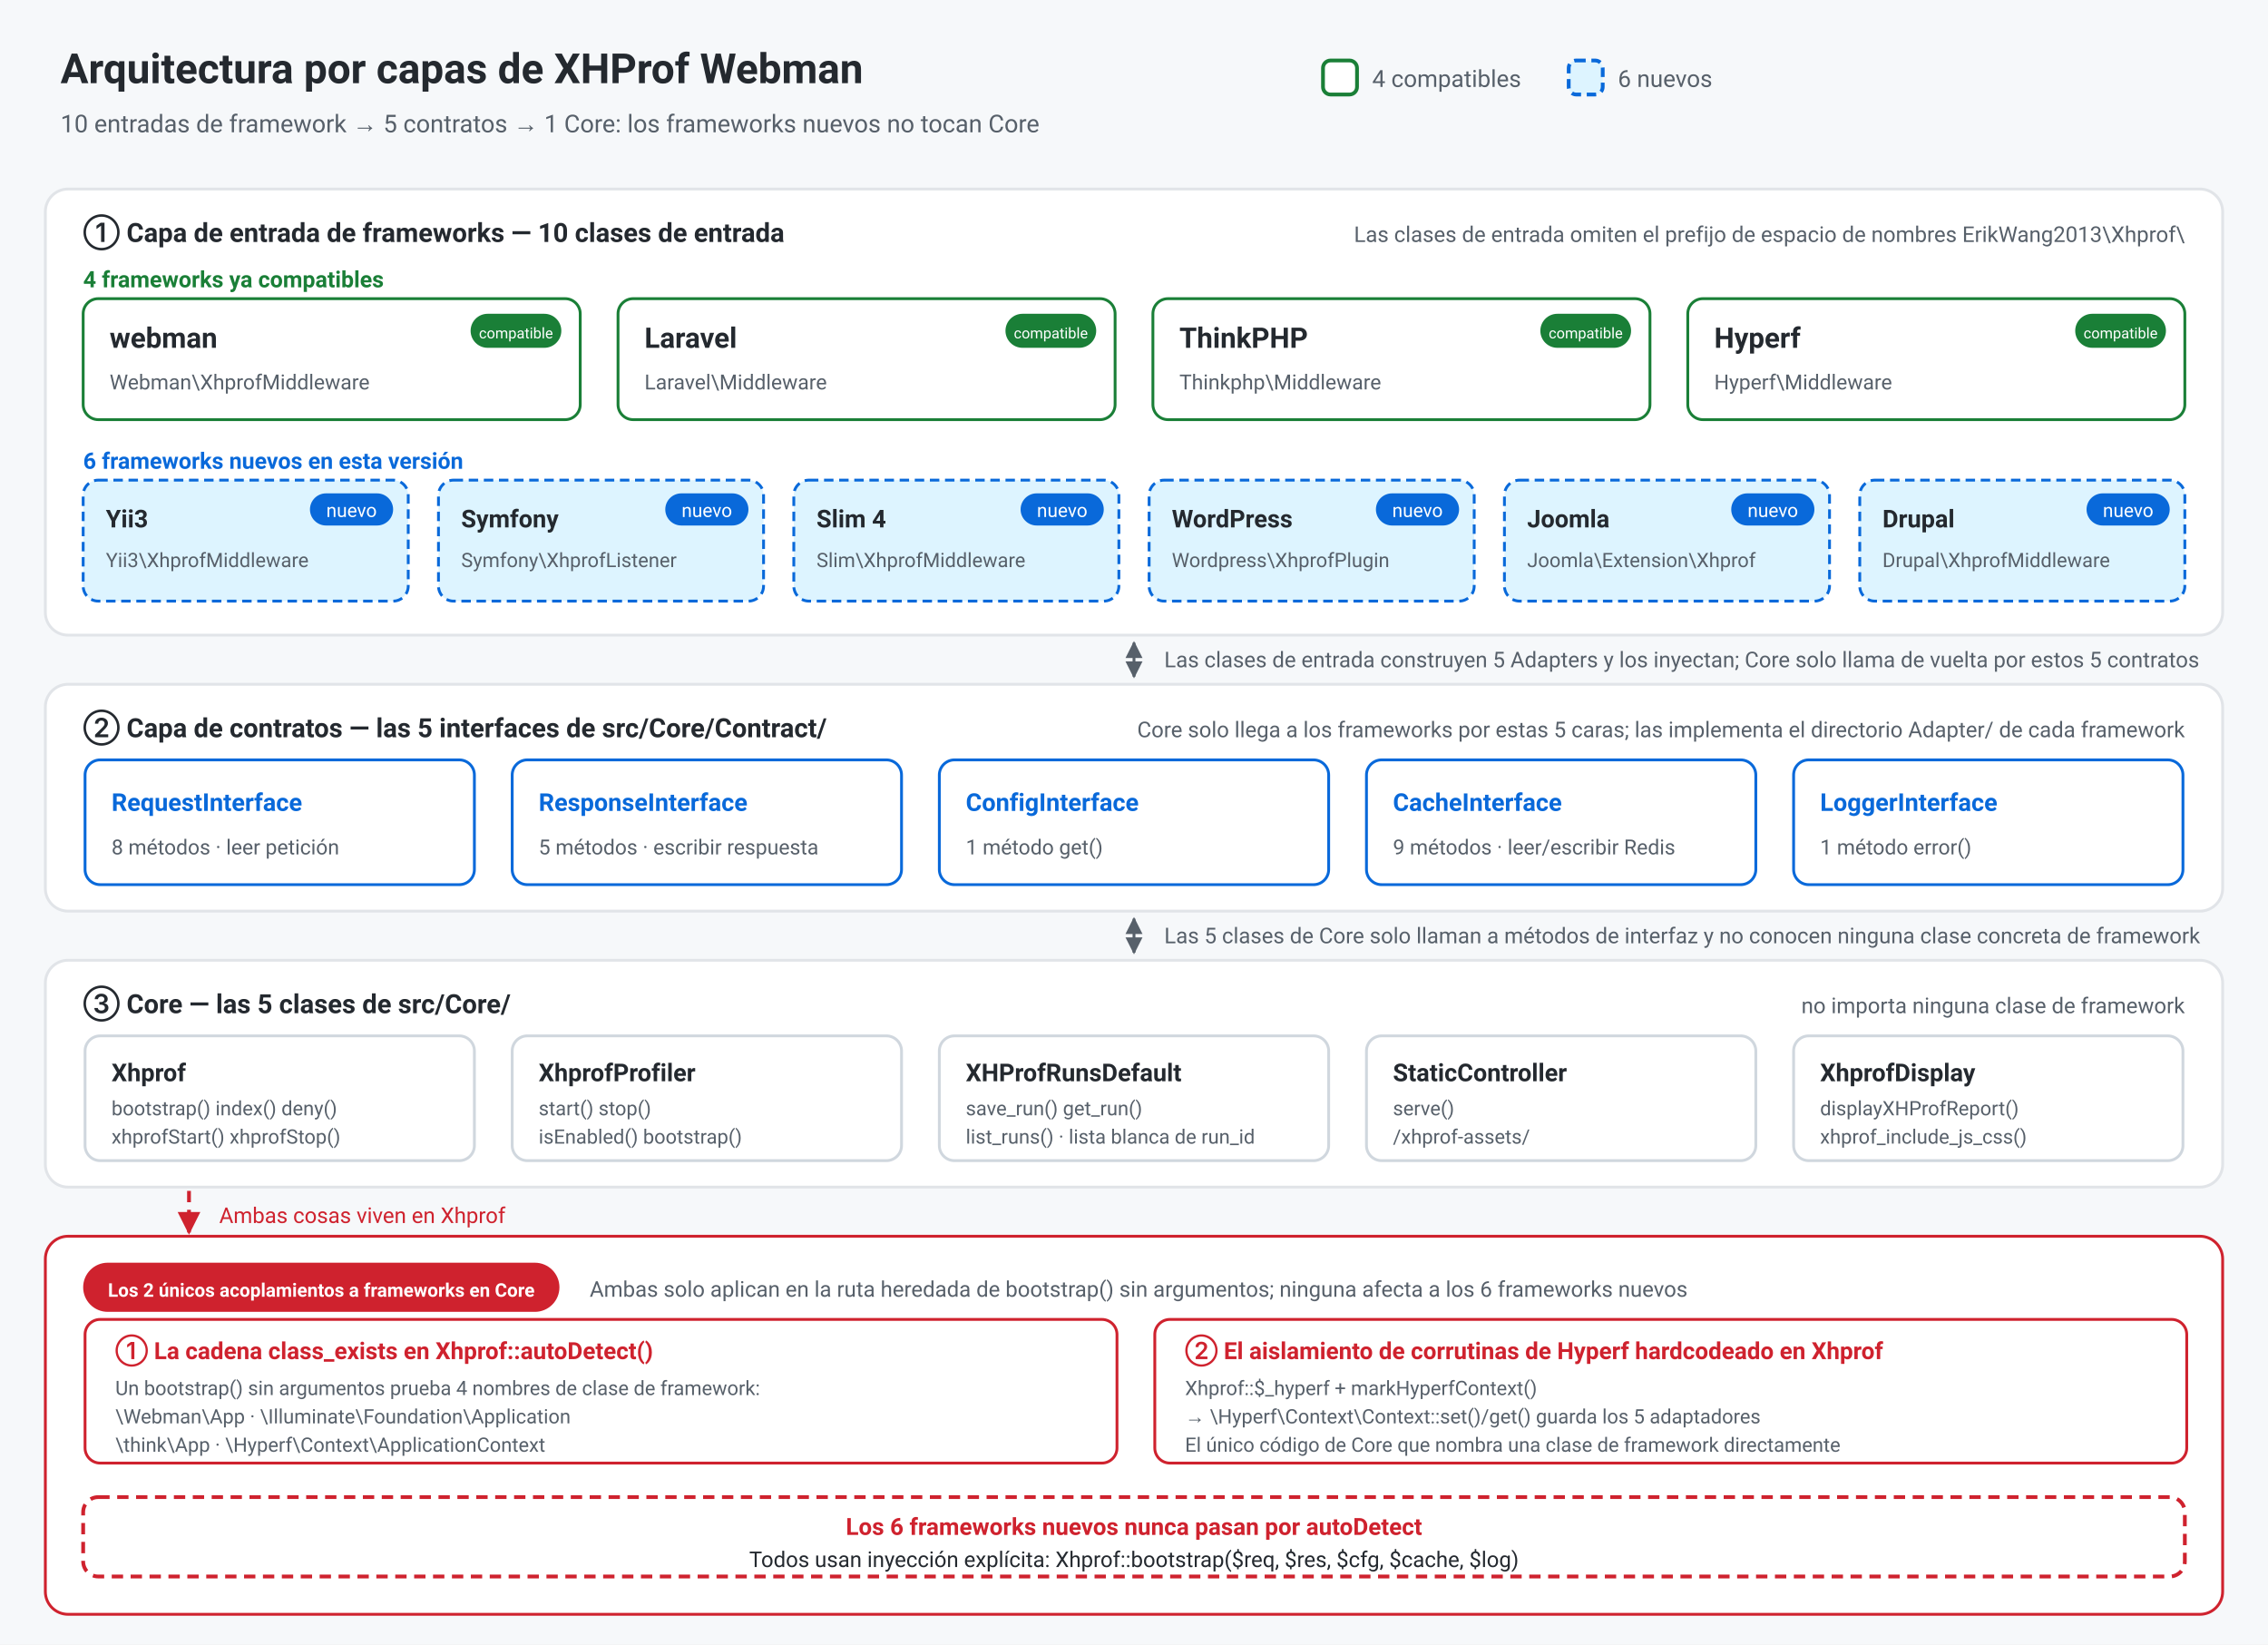
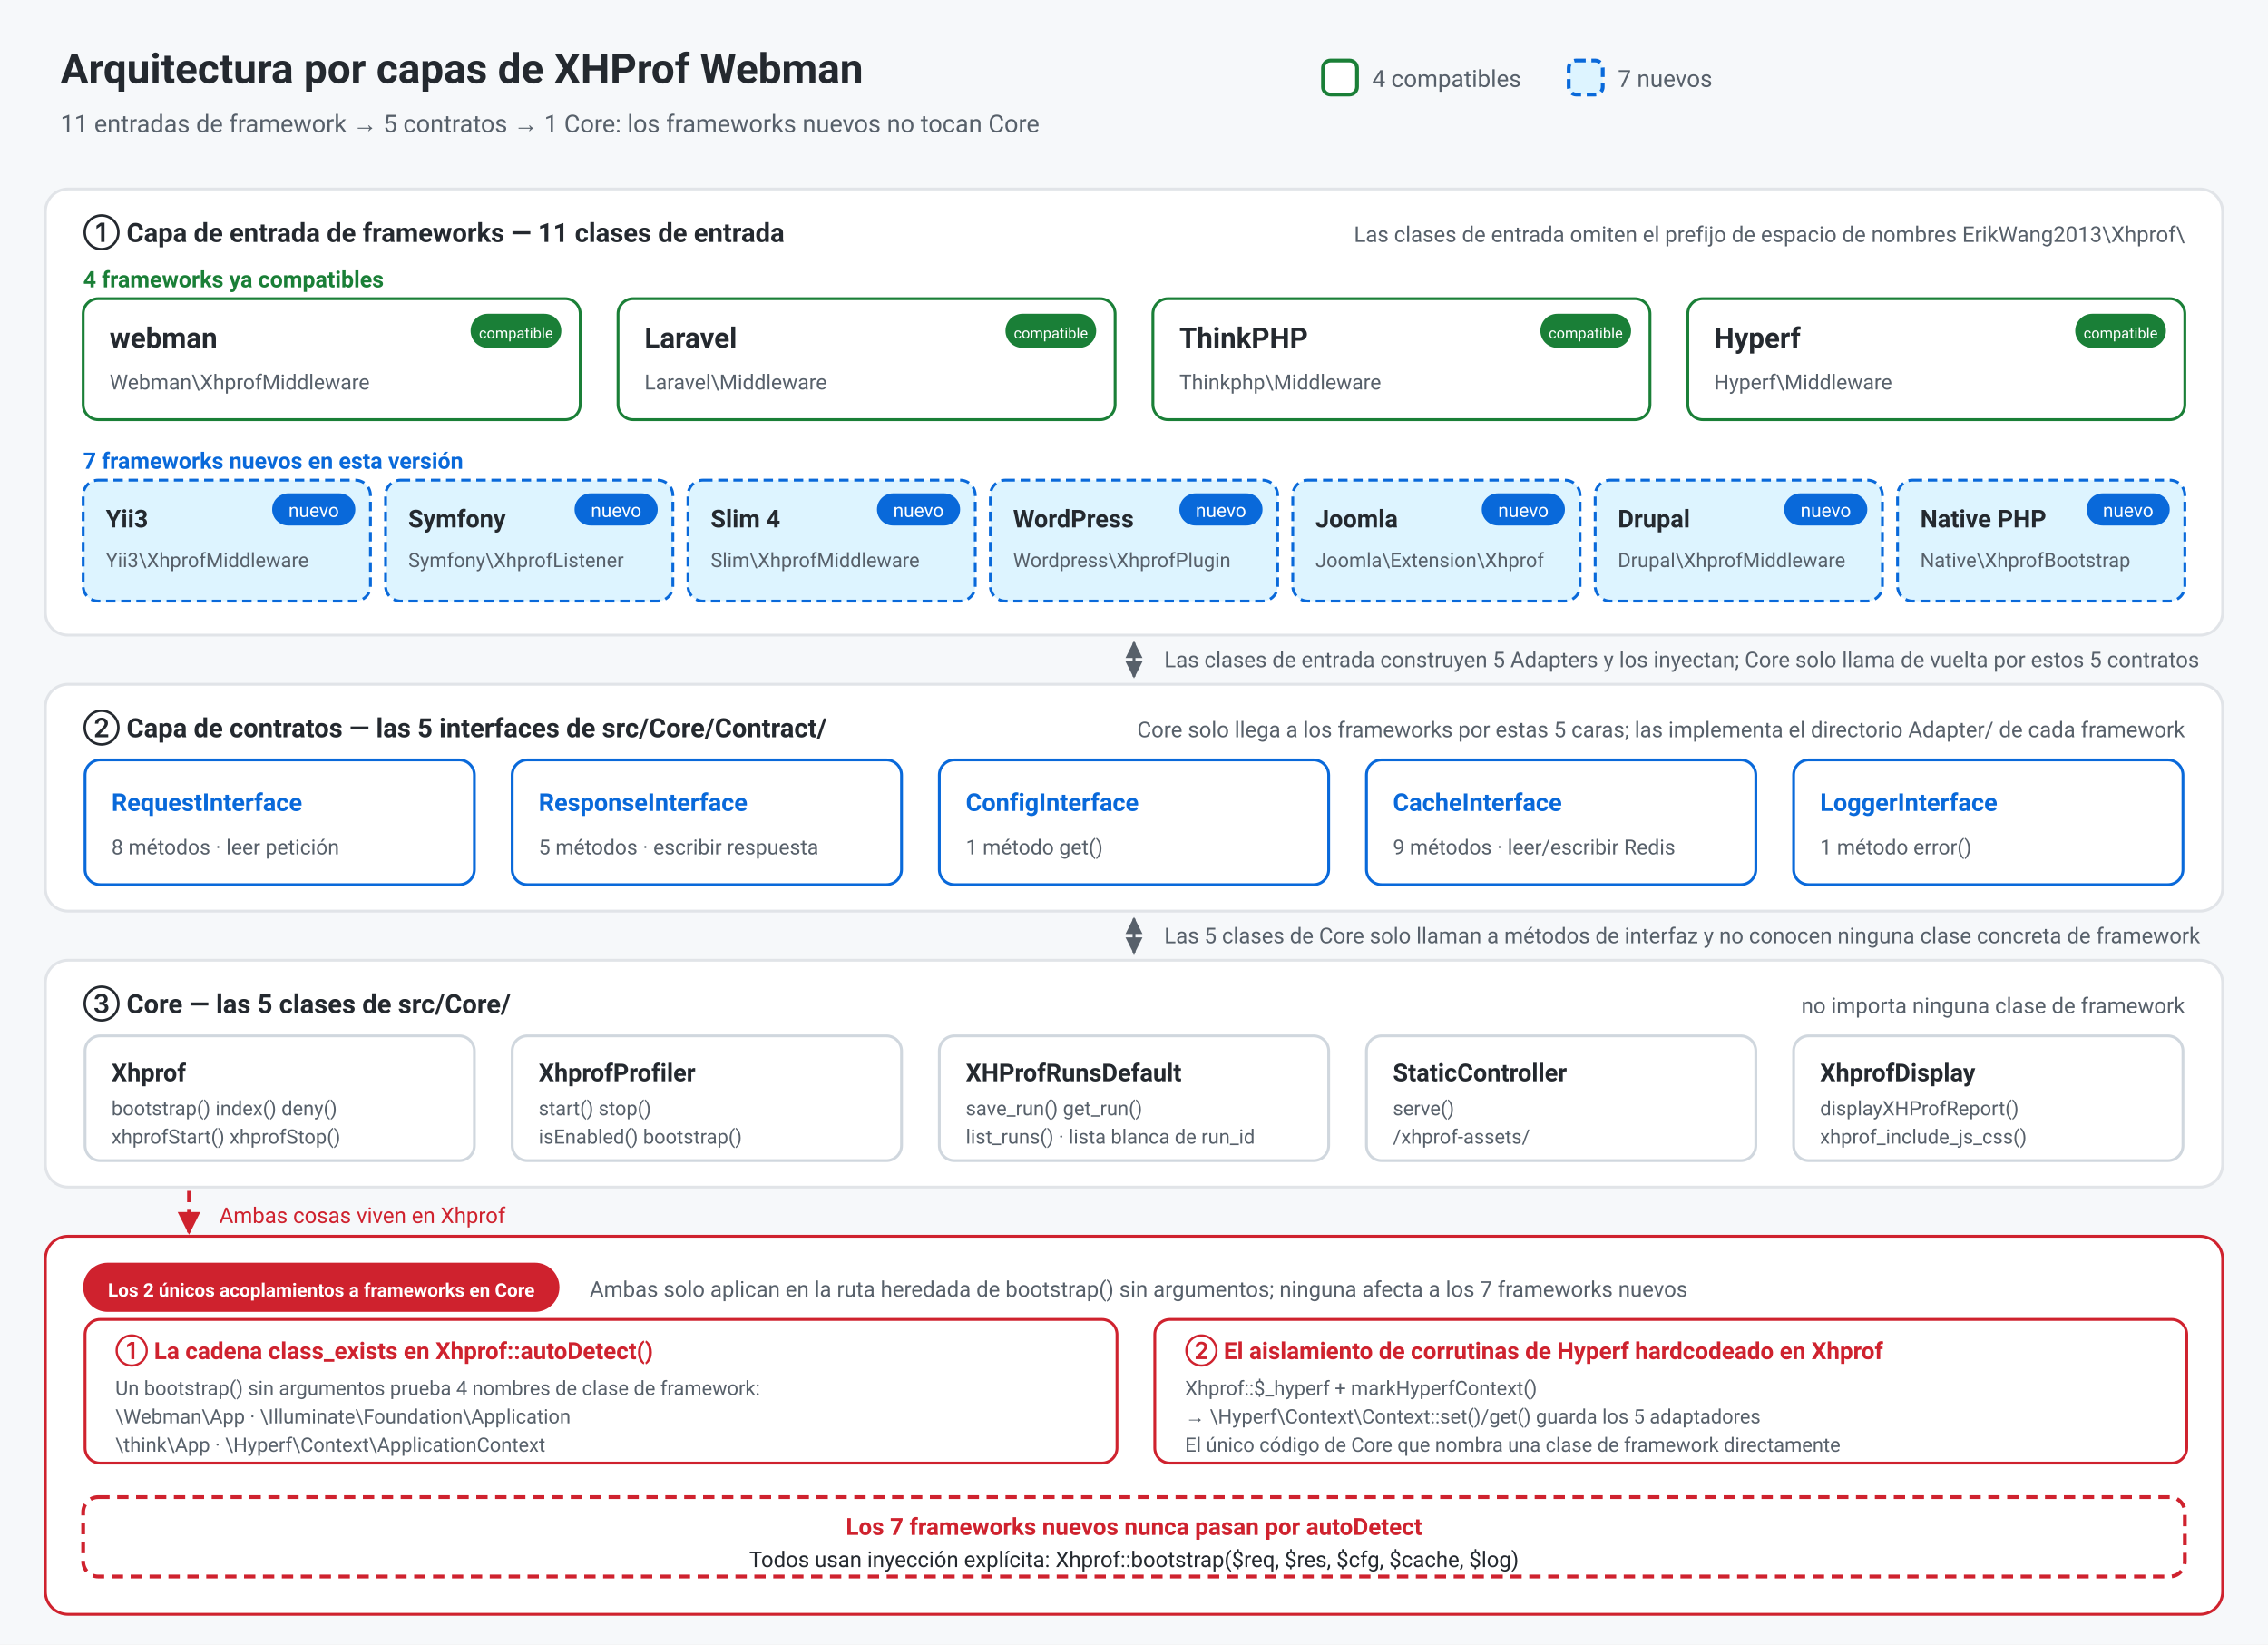
<svg xmlns="http://www.w3.org/2000/svg" viewBox="0 0 1200 870" width="1200" height="870" role="img" font-family="-apple-system, BlinkMacSystemFont, &quot;Segoe UI&quot;, Roboto, &quot;Helvetica Neue&quot;, Arial, &quot;Noto Sans SC&quot;, &quot;PingFang SC&quot;, &quot;Microsoft YaHei&quot;, sans-serif">
  <defs>
    <marker id="arrow" viewBox="0 0 10 10" refX="9" refY="5" markerWidth="6" markerHeight="6" orient="auto-start-reverse">
      <path d="M0,0 L10,5 L0,10 z" fill="#57606a" />
    </marker>
    <marker id="arrow-red" viewBox="0 0 10 10" refX="9" refY="5" markerWidth="6" markerHeight="6" orient="auto-start-reverse">
      <path d="M0,0 L10,5 L0,10 z" fill="#cf222e" />
    </marker>
  </defs>
  <rect x="0" y="0" width="1200" height="870" fill="#f6f8fa" />
  <text x="32" y="44" font-size="22" font-weight="700" fill="#24292f">Arquitectura por capas de XHProf Webman</text>
-   <text x="32" y="70" font-size="13" fill="#57606a">10 entradas de framework → 5 contratos → 1 Core: los frameworks nuevos no tocan Core</text>
+   <text x="32" y="70" font-size="13" fill="#57606a">11 entradas de framework → 5 contratos → 1 Core: los frameworks nuevos no tocan Core</text>
  <rect x="700" y="32" width="18" height="18" rx="4" fill="#ffffff" stroke="#1a7f37" stroke-width="2" />
  <text x="726" y="46" font-size="12.5" fill="#57606a">4 compatibles</text>
  <rect x="830" y="32" width="18" height="18" rx="4" fill="#ddf4ff" stroke="#0969da" stroke-width="2" stroke-dasharray="5 3" />
-   <text x="856" y="46" font-size="12.5" fill="#57606a">6 nuevos</text>
+   <text x="856" y="46" font-size="12.5" fill="#57606a">7 nuevos</text>
  <rect x="24" y="100" width="1152" height="236" rx="12" fill="#ffffff" stroke="#e1e4e8" stroke-width="1.5" />
-   <text x="44" y="128" font-size="14" font-weight="600" fill="#24292f">① Capa de entrada de frameworks — 10 clases de entrada</text>
+   <text x="44" y="128" font-size="14" font-weight="600" fill="#24292f">① Capa de entrada de frameworks — 11 clases de entrada</text>
  <text x="1156" y="128" font-size="11.5" fill="#57606a" text-anchor="end">Las clases de entrada omiten el prefijo de espacio de nombres ErikWang2013\Xhprof\</text>
  <text x="44" y="152" font-size="12" font-weight="600" fill="#1a7f37">4 frameworks ya compatibles</text>
  <rect x="44" y="158" width="263" height="64" rx="8" fill="#ffffff" stroke="#1a7f37" stroke-width="1.5" />
  <text x="58" y="184" font-size="15" font-weight="600" fill="#24292f">webman</text>
  <text x="58" y="206" font-size="11" fill="#57606a">Webman\XhprofMiddleware</text>
  <rect x="249" y="166" width="48" height="18" rx="9" fill="#1a7f37" />
  <text x="273" y="179" font-size="7.87" fill="#ffffff" text-anchor="middle">compatible</text>
  <rect x="327" y="158" width="263" height="64" rx="8" fill="#ffffff" stroke="#1a7f37" stroke-width="1.5" />
  <text x="341" y="184" font-size="15" font-weight="600" fill="#24292f">Laravel</text>
  <text x="341" y="206" font-size="11" fill="#57606a">Laravel\Middleware</text>
  <rect x="532" y="166" width="48" height="18" rx="9" fill="#1a7f37" />
  <text x="556" y="179" font-size="7.87" fill="#ffffff" text-anchor="middle">compatible</text>
  <rect x="610" y="158" width="263" height="64" rx="8" fill="#ffffff" stroke="#1a7f37" stroke-width="1.5" />
  <text x="624" y="184" font-size="15" font-weight="600" fill="#24292f">ThinkPHP</text>
  <text x="624" y="206" font-size="11" fill="#57606a">Thinkphp\Middleware</text>
  <rect x="815" y="166" width="48" height="18" rx="9" fill="#1a7f37" />
  <text x="839" y="179" font-size="7.87" fill="#ffffff" text-anchor="middle">compatible</text>
  <rect x="893" y="158" width="263" height="64" rx="8" fill="#ffffff" stroke="#1a7f37" stroke-width="1.5" />
  <text x="907" y="184" font-size="15" font-weight="600" fill="#24292f">Hyperf</text>
  <text x="907" y="206" font-size="11" fill="#57606a">Hyperf\Middleware</text>
  <rect x="1098" y="166" width="48" height="18" rx="9" fill="#1a7f37" />
  <text x="1122" y="179" font-size="7.87" fill="#ffffff" text-anchor="middle">compatible</text>
-   <text x="44" y="248" font-size="12" font-weight="600" fill="#0969da">6 frameworks nuevos en esta versión</text>
-   <rect x="44" y="254" width="172" height="64" rx="8" fill="#ddf4ff" stroke="#0969da" stroke-width="1.5" stroke-dasharray="5 3" />
+   <text x="44" y="248" font-size="12" font-weight="600" fill="#0969da">7 frameworks nuevos en esta versión</text>
+   <rect x="44" y="254" width="152" height="64" rx="8" fill="#ddf4ff" stroke="#0969da" stroke-width="1.5" stroke-dasharray="5 3" />
  <text x="56" y="279" font-size="13" font-weight="600" fill="#24292f">Yii3</text>
  <text x="56" y="300" font-size="10.5" fill="#57606a">Yii3\XhprofMiddleware</text>
-   <rect x="164" y="261" width="44" height="17" rx="8.5" fill="#0969da" />
-   <text x="186" y="273.5" font-size="10" fill="#ffffff" text-anchor="middle">nuevo</text>
-   <rect x="232" y="254" width="172" height="64" rx="8" fill="#ddf4ff" stroke="#0969da" stroke-width="1.5" stroke-dasharray="5 3" />
-   <text x="244" y="279" font-size="13" font-weight="600" fill="#24292f">Symfony</text>
-   <text x="244" y="300" font-size="10.5" fill="#57606a">Symfony\XhprofListener</text>
-   <rect x="352" y="261" width="44" height="17" rx="8.5" fill="#0969da" />
-   <text x="374" y="273.5" font-size="10" fill="#ffffff" text-anchor="middle">nuevo</text>
-   <rect x="420" y="254" width="172" height="64" rx="8" fill="#ddf4ff" stroke="#0969da" stroke-width="1.5" stroke-dasharray="5 3" />
-   <text x="432" y="279" font-size="13" font-weight="600" fill="#24292f">Slim 4</text>
-   <text x="432" y="300" font-size="10.5" fill="#57606a">Slim\XhprofMiddleware</text>
-   <rect x="540" y="261" width="44" height="17" rx="8.5" fill="#0969da" />
-   <text x="562" y="273.5" font-size="10" fill="#ffffff" text-anchor="middle">nuevo</text>
-   <rect x="608" y="254" width="172" height="64" rx="8" fill="#ddf4ff" stroke="#0969da" stroke-width="1.5" stroke-dasharray="5 3" />
-   <text x="620" y="279" font-size="13" font-weight="600" fill="#24292f">WordPress</text>
-   <text x="620" y="300" font-size="10.5" fill="#57606a">Wordpress\XhprofPlugin</text>
-   <rect x="728" y="261" width="44" height="17" rx="8.5" fill="#0969da" />
-   <text x="750" y="273.5" font-size="10" fill="#ffffff" text-anchor="middle">nuevo</text>
-   <rect x="796" y="254" width="172" height="64" rx="8" fill="#ddf4ff" stroke="#0969da" stroke-width="1.5" stroke-dasharray="5 3" />
-   <text x="808" y="279" font-size="13" font-weight="600" fill="#24292f">Joomla</text>
-   <text x="808" y="300" font-size="10.5" fill="#57606a">Joomla\Extension\Xhprof</text>
-   <rect x="916" y="261" width="44" height="17" rx="8.5" fill="#0969da" />
-   <text x="938" y="273.5" font-size="10" fill="#ffffff" text-anchor="middle">nuevo</text>
-   <rect x="984" y="254" width="172" height="64" rx="8" fill="#ddf4ff" stroke="#0969da" stroke-width="1.5" stroke-dasharray="5 3" />
-   <text x="996" y="279" font-size="13" font-weight="600" fill="#24292f">Drupal</text>
-   <text x="996" y="300" font-size="10.5" fill="#57606a">Drupal\XhprofMiddleware</text>
-   <rect x="1104" y="261" width="44" height="17" rx="8.5" fill="#0969da" />
-   <text x="1126" y="273.5" font-size="10" fill="#ffffff" text-anchor="middle">nuevo</text>
+   <rect x="144" y="261" width="44" height="17" rx="8.5" fill="#0969da" />
+   <text x="166" y="273.5" font-size="10" fill="#ffffff" text-anchor="middle">nuevo</text>
+   <rect x="204" y="254" width="152" height="64" rx="8" fill="#ddf4ff" stroke="#0969da" stroke-width="1.5" stroke-dasharray="5 3" />
+   <text x="216" y="279" font-size="13" font-weight="600" fill="#24292f">Symfony</text>
+   <text x="216" y="300" font-size="10.5" fill="#57606a">Symfony\XhprofListener</text>
+   <rect x="304" y="261" width="44" height="17" rx="8.5" fill="#0969da" />
+   <text x="326" y="273.5" font-size="10" fill="#ffffff" text-anchor="middle">nuevo</text>
+   <rect x="364" y="254" width="152" height="64" rx="8" fill="#ddf4ff" stroke="#0969da" stroke-width="1.5" stroke-dasharray="5 3" />
+   <text x="376" y="279" font-size="13" font-weight="600" fill="#24292f">Slim 4</text>
+   <text x="376" y="300" font-size="10.5" fill="#57606a">Slim\XhprofMiddleware</text>
+   <rect x="464" y="261" width="44" height="17" rx="8.5" fill="#0969da" />
+   <text x="486" y="273.5" font-size="10" fill="#ffffff" text-anchor="middle">nuevo</text>
+   <rect x="524" y="254" width="152" height="64" rx="8" fill="#ddf4ff" stroke="#0969da" stroke-width="1.5" stroke-dasharray="5 3" />
+   <text x="536" y="279" font-size="13" font-weight="600" fill="#24292f">WordPress</text>
+   <text x="536" y="300" font-size="10.5" fill="#57606a">Wordpress\XhprofPlugin</text>
+   <rect x="624" y="261" width="44" height="17" rx="8.5" fill="#0969da" />
+   <text x="646" y="273.5" font-size="10" fill="#ffffff" text-anchor="middle">nuevo</text>
+   <rect x="684" y="254" width="152" height="64" rx="8" fill="#ddf4ff" stroke="#0969da" stroke-width="1.5" stroke-dasharray="5 3" />
+   <text x="696" y="279" font-size="13" font-weight="600" fill="#24292f">Joomla</text>
+   <text x="696" y="300" font-size="10.5" fill="#57606a">Joomla\Extension\Xhprof</text>
+   <rect x="784" y="261" width="44" height="17" rx="8.5" fill="#0969da" />
+   <text x="806" y="273.5" font-size="10" fill="#ffffff" text-anchor="middle">nuevo</text>
+   <rect x="844" y="254" width="152" height="64" rx="8" fill="#ddf4ff" stroke="#0969da" stroke-width="1.5" stroke-dasharray="5 3" />
+   <text x="856" y="279" font-size="13" font-weight="600" fill="#24292f">Drupal</text>
+   <text x="856" y="300" font-size="10.5" fill="#57606a">Drupal\XhprofMiddleware</text>
+   <rect x="944" y="261" width="44" height="17" rx="8.5" fill="#0969da" />
+   <text x="966" y="273.5" font-size="10" fill="#ffffff" text-anchor="middle">nuevo</text>
  <line x1="600" y1="340" x2="600" y2="358" stroke="#57606a" stroke-width="1.5" marker-start="url(#arrow)" marker-end="url(#arrow)" />
  <text x="616" y="353" font-size="11.5" fill="#57606a">Las clases de entrada construyen 5 Adapters y los inyectan; Core solo llama de vuelta por estos 5 contratos</text>
  <rect x="24" y="362" width="1152" height="120" rx="12" fill="#ffffff" stroke="#e1e4e8" stroke-width="1.5" />
  <text x="44" y="390" font-size="14" font-weight="600" fill="#24292f">② Capa de contratos — las 5 interfaces de src/Core/Contract/</text>
  <text x="1156" y="390" font-size="11.5" fill="#57606a" text-anchor="end">Core solo llega a los frameworks por estas 5 caras; las implementa el directorio Adapter/ de cada framework</text>
  <rect x="45" y="402" width="206" height="66" rx="8" fill="#ffffff" stroke="#0969da" stroke-width="1.5" />
  <text x="59" y="429" font-size="13" font-weight="600" fill="#0969da">RequestInterface</text>
  <text x="59" y="452" font-size="11" fill="#57606a">8 métodos · leer petición</text>
  <rect x="271" y="402" width="206" height="66" rx="8" fill="#ffffff" stroke="#0969da" stroke-width="1.5" />
  <text x="285" y="429" font-size="13" font-weight="600" fill="#0969da">ResponseInterface</text>
  <text x="285" y="452" font-size="11" fill="#57606a">5 métodos · escribir respuesta</text>
  <rect x="497" y="402" width="206" height="66" rx="8" fill="#ffffff" stroke="#0969da" stroke-width="1.5" />
  <text x="511" y="429" font-size="13" font-weight="600" fill="#0969da">ConfigInterface</text>
  <text x="511" y="452" font-size="11" fill="#57606a">1 método get()</text>
  <rect x="723" y="402" width="206" height="66" rx="8" fill="#ffffff" stroke="#0969da" stroke-width="1.5" />
  <text x="737" y="429" font-size="13" font-weight="600" fill="#0969da">CacheInterface</text>
  <text x="737" y="452" font-size="11" fill="#57606a">9 métodos · leer/escribir Redis</text>
  <rect x="949" y="402" width="206" height="66" rx="8" fill="#ffffff" stroke="#0969da" stroke-width="1.5" />
  <text x="963" y="429" font-size="13" font-weight="600" fill="#0969da">LoggerInterface</text>
  <text x="963" y="452" font-size="11" fill="#57606a">1 método error()</text>
  <line x1="600" y1="486" x2="600" y2="504" stroke="#57606a" stroke-width="1.5" marker-start="url(#arrow)" marker-end="url(#arrow)" />
  <text x="616" y="499" font-size="11.5" fill="#57606a">Las 5 clases de Core solo llaman a métodos de interfaz y no conocen ninguna clase concreta de framework</text>
  <rect x="24" y="508" width="1152" height="120" rx="12" fill="#ffffff" stroke="#e1e4e8" stroke-width="1.5" />
  <text x="44" y="536" font-size="14" font-weight="600" fill="#24292f">③ Core — las 5 clases de src/Core/</text>
  <text x="1156" y="536" font-size="11.5" fill="#57606a" text-anchor="end">no importa ninguna clase de framework</text>
  <rect x="45" y="548" width="206" height="66" rx="8" fill="#ffffff" stroke="#d0d7de" stroke-width="1.5" />
  <text x="59" y="572" font-size="13" font-weight="600" fill="#24292f">Xhprof</text>
  <text x="59" y="590" font-size="10.5" fill="#57606a">bootstrap() index() deny()</text>
  <text x="59" y="605" font-size="10.5" fill="#57606a">xhprofStart() xhprofStop()</text>
  <rect x="271" y="548" width="206" height="66" rx="8" fill="#ffffff" stroke="#d0d7de" stroke-width="1.5" />
  <text x="285" y="572" font-size="13" font-weight="600" fill="#24292f">XhprofProfiler</text>
  <text x="285" y="590" font-size="10.5" fill="#57606a">start() stop()</text>
  <text x="285" y="605" font-size="10.5" fill="#57606a">isEnabled() bootstrap()</text>
  <rect x="497" y="548" width="206" height="66" rx="8" fill="#ffffff" stroke="#d0d7de" stroke-width="1.5" />
  <text x="511" y="572" font-size="13" font-weight="600" fill="#24292f">XHProfRunsDefault</text>
  <text x="511" y="590" font-size="10.5" fill="#57606a">save_run() get_run()</text>
  <text x="511" y="605" font-size="10.5" fill="#57606a">list_runs() · lista blanca de run_id</text>
  <rect x="723" y="548" width="206" height="66" rx="8" fill="#ffffff" stroke="#d0d7de" stroke-width="1.5" />
  <text x="737" y="572" font-size="13" font-weight="600" fill="#24292f">StaticController</text>
  <text x="737" y="590" font-size="10.5" fill="#57606a">serve()</text>
  <text x="737" y="605" font-size="10.5" fill="#57606a">/xhprof-assets/</text>
  <rect x="949" y="548" width="206" height="66" rx="8" fill="#ffffff" stroke="#d0d7de" stroke-width="1.5" />
  <text x="963" y="572" font-size="13" font-weight="600" fill="#24292f">XhprofDisplay</text>
  <text x="963" y="590" font-size="10.5" fill="#57606a">displayXHProfReport()</text>
  <text x="963" y="605" font-size="10.5" fill="#57606a">xhprof_include_js_css()</text>
  <line x1="100" y1="630" x2="100" y2="652" stroke="#cf222e" stroke-width="2" stroke-dasharray="6 4" marker-end="url(#arrow-red)" />
  <text x="116" y="647" font-size="11.5" fill="#cf222e">Ambas cosas viven en Xhprof</text>
  <rect x="24" y="654" width="1152" height="200" rx="12" fill="#ffffff" stroke="#cf222e" stroke-width="1.5" />
  <rect x="44" y="668" width="252" height="26" rx="13" fill="#cf222e" />
  <text x="170" y="686" font-size="9.96" font-weight="600" fill="#ffffff" text-anchor="middle">Los 2 únicos acoplamientos a frameworks en Core</text>
-   <text x="312" y="686" font-size="11.5" fill="#57606a">Ambas solo aplican en la ruta heredada de bootstrap() sin argumentos; ninguna afecta a los 6 frameworks nuevos</text>
+   <text x="312" y="686" font-size="11.5" fill="#57606a">Ambas solo aplican en la ruta heredada de bootstrap() sin argumentos; ninguna afecta a los 7 frameworks nuevos</text>
  <rect x="45" y="698" width="546" height="76" rx="8" fill="#ffffff" stroke="#cf222e" stroke-width="1.5" />
  <text x="61" y="719" font-size="12.5" font-weight="600" fill="#cf222e">① La cadena class_exists en Xhprof::autoDetect()</text>
  <text x="61" y="738" font-size="10.5" fill="#57606a">Un bootstrap() sin argumentos prueba 4 nombres de clase de framework:</text>
  <text x="61" y="753" font-size="10.5" fill="#57606a">\Webman\App · \Illuminate\Foundation\Application</text>
  <text x="61" y="768" font-size="10.5" fill="#57606a">\think\App · \Hyperf\Context\ApplicationContext</text>
  <rect x="611" y="698" width="546" height="76" rx="8" fill="#ffffff" stroke="#cf222e" stroke-width="1.5" />
  <text x="627" y="719" font-size="12.5" font-weight="600" fill="#cf222e">② El aislamiento de corrutinas de Hyperf hardcodeado en Xhprof</text>
  <text x="627" y="738" font-size="10.5" fill="#57606a">Xhprof::$_hyperf + markHyperfContext()</text>
  <text x="627" y="753" font-size="10.5" fill="#57606a">→ \Hyperf\Context\Context::set()/get() guarda los 5 adaptadores</text>
  <text x="627" y="768" font-size="10.5" fill="#57606a">El único código de Core que nombra una clase de framework directamente</text>
  <rect x="44" y="792" width="1112" height="42" rx="8" fill="#ffffff" stroke="#cf222e" stroke-width="2" stroke-dasharray="6 4" />
-   <text x="600" y="812" font-size="12.5" font-weight="600" fill="#cf222e" text-anchor="middle">Los 6 frameworks nuevos nunca pasan por autoDetect</text>
+   <text x="600" y="812" font-size="12.5" font-weight="600" fill="#cf222e" text-anchor="middle">Los 7 frameworks nuevos nunca pasan por autoDetect</text>
  <text x="600" y="829" font-size="11.5" fill="#24292f" text-anchor="middle">Todos usan inyección explícita: Xhprof::bootstrap($req, $res, $cfg, $cache, $log)</text>
+   <rect x="1004" y="254" width="152" height="64" rx="8" fill="#ddf4ff" stroke="#0969da" stroke-width="1.5" stroke-dasharray="5 3" />
+   <text x="1016" y="279" font-size="13" font-weight="600" fill="#24292f">Native PHP</text>
+   <text x="1016" y="300" font-size="10.5" fill="#57606a">Native\XhprofBootstrap</text>
+   <rect x="1104" y="261" width="44" height="17" rx="8.5" fill="#0969da" />
+   <text x="1126" y="273.5" font-size="10" fill="#ffffff" text-anchor="middle">nuevo</text>
</svg>
